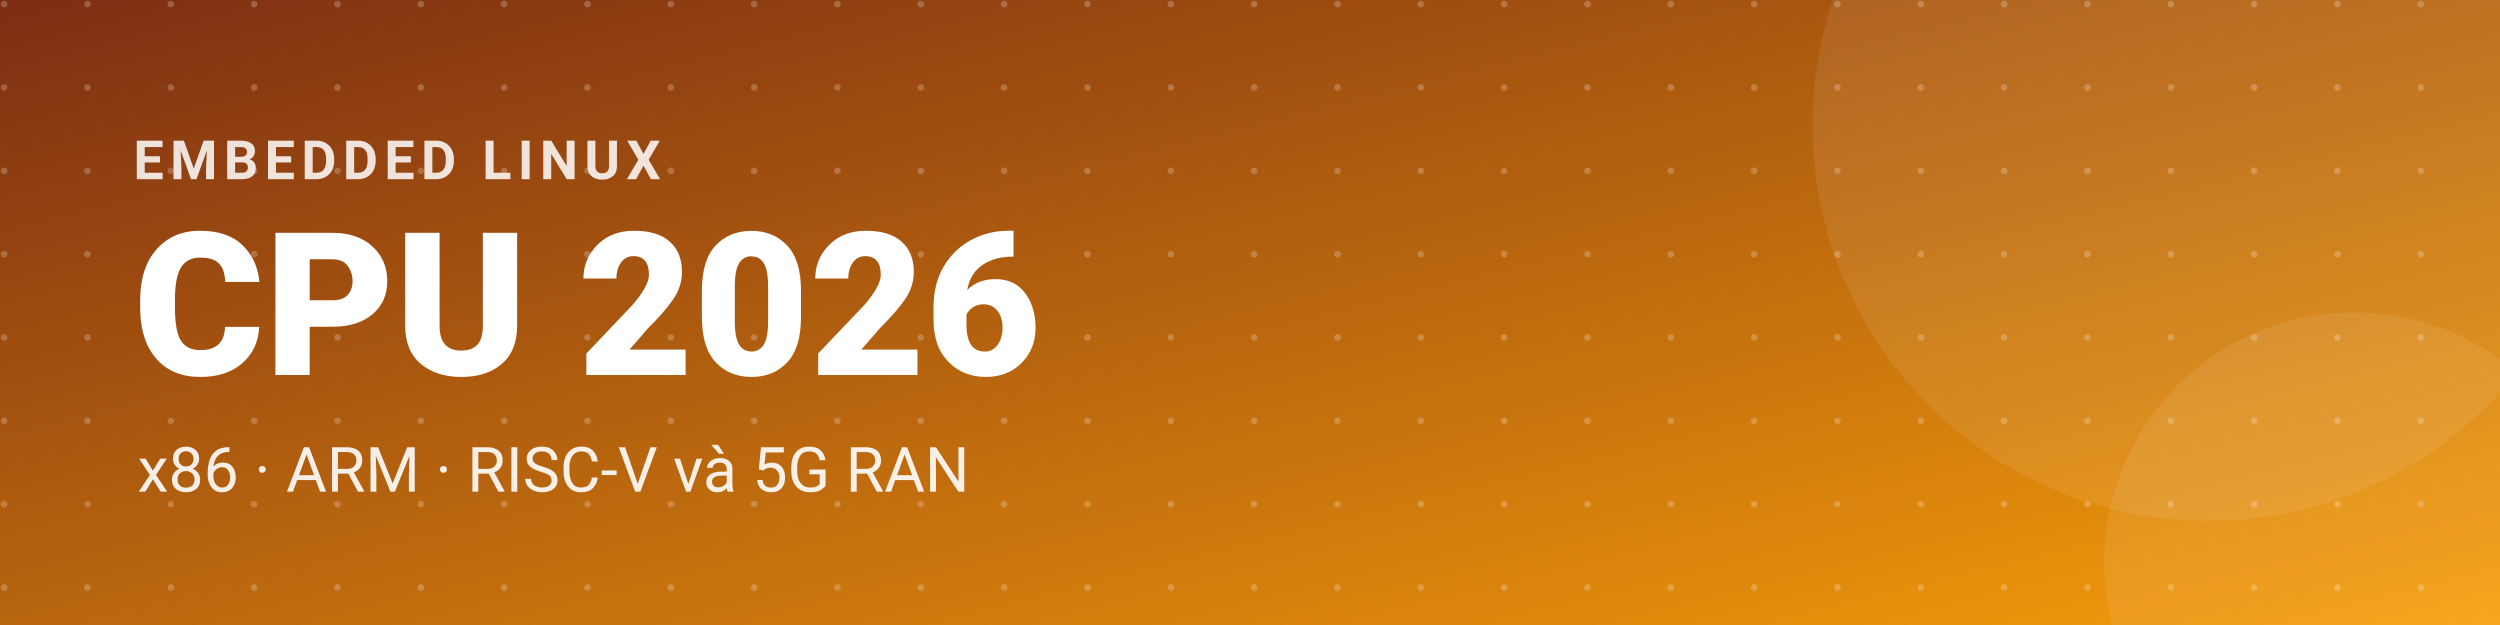
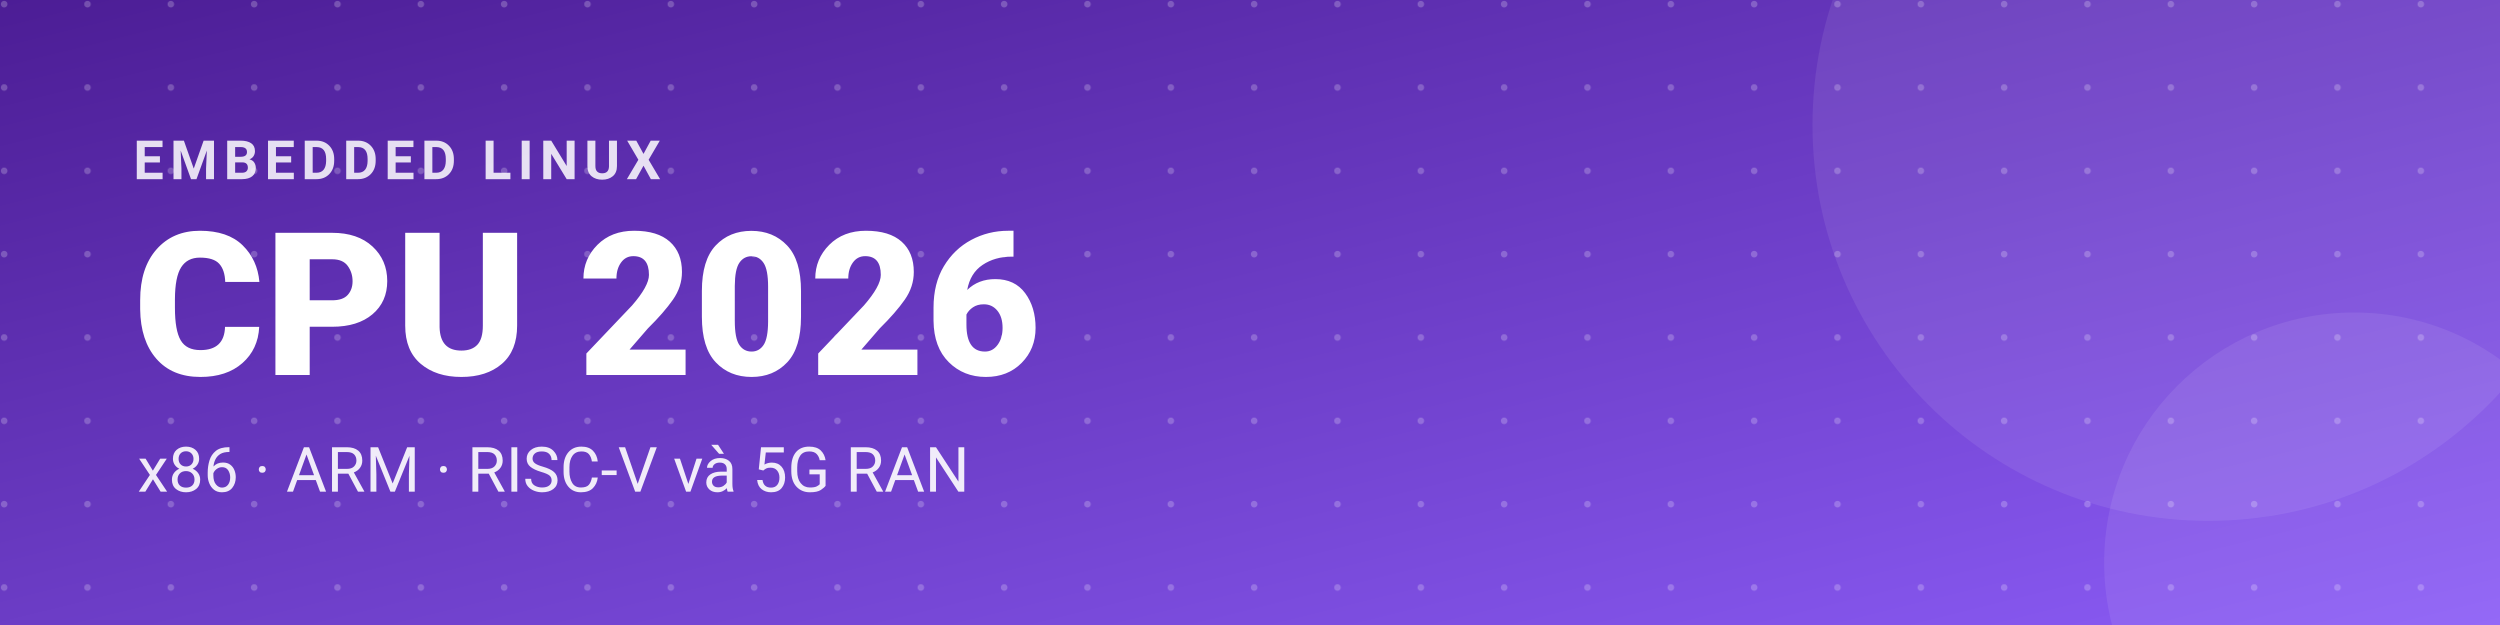
<svg xmlns="http://www.w3.org/2000/svg" viewBox="0 0 1200 300" role="img" aria-label="CPU 2026">
  <defs>
    <linearGradient id="gcpu2026" x1="0" y1="0" x2="1" y2="1">
-       <stop offset="0" stop-color="#7c2d12" />
-       <stop offset="1" stop-color="#f59e0b" />
+       <stop offset="0" stop-color="#4c1d95" />
+       <stop offset="1" stop-color="#8b5cf6" />
    </linearGradient>
    <pattern id="pcpu2026" width="40" height="40" patternUnits="userSpaceOnUse">
      <circle cx="2" cy="2" r="1.6" fill="#fff" fill-opacity=".22" />
    </pattern>
  </defs>
  <rect width="1200" height="300" fill="url(#gcpu2026)" />
  <rect width="1200" height="300" fill="url(#pcpu2026)" />
  <circle cx="1060" cy="60" r="190" fill="#fff" fill-opacity=".08" />
  <circle cx="1130" cy="270" r="120" fill="#fff" fill-opacity=".08" />
  <text x="64" y="86" fill="#fff" fill-opacity=".85" font-family="system-ui,-apple-system,Segoe UI,Roboto,sans-serif" font-size="26" font-weight="600" letter-spacing="3">EMBEDDED LINUX</text>
  <text x="64" y="180" fill="#fff" font-family="system-ui,-apple-system,Segoe UI,Roboto,sans-serif" font-size="96" font-weight="800">CPU 2026</text>
  <text x="66" y="236" fill="#fff" fill-opacity=".9" font-family="system-ui,-apple-system,Segoe UI,Roboto,sans-serif" font-size="30">x86 · ARM · RISC-V và 5G RAN</text>
</svg>
